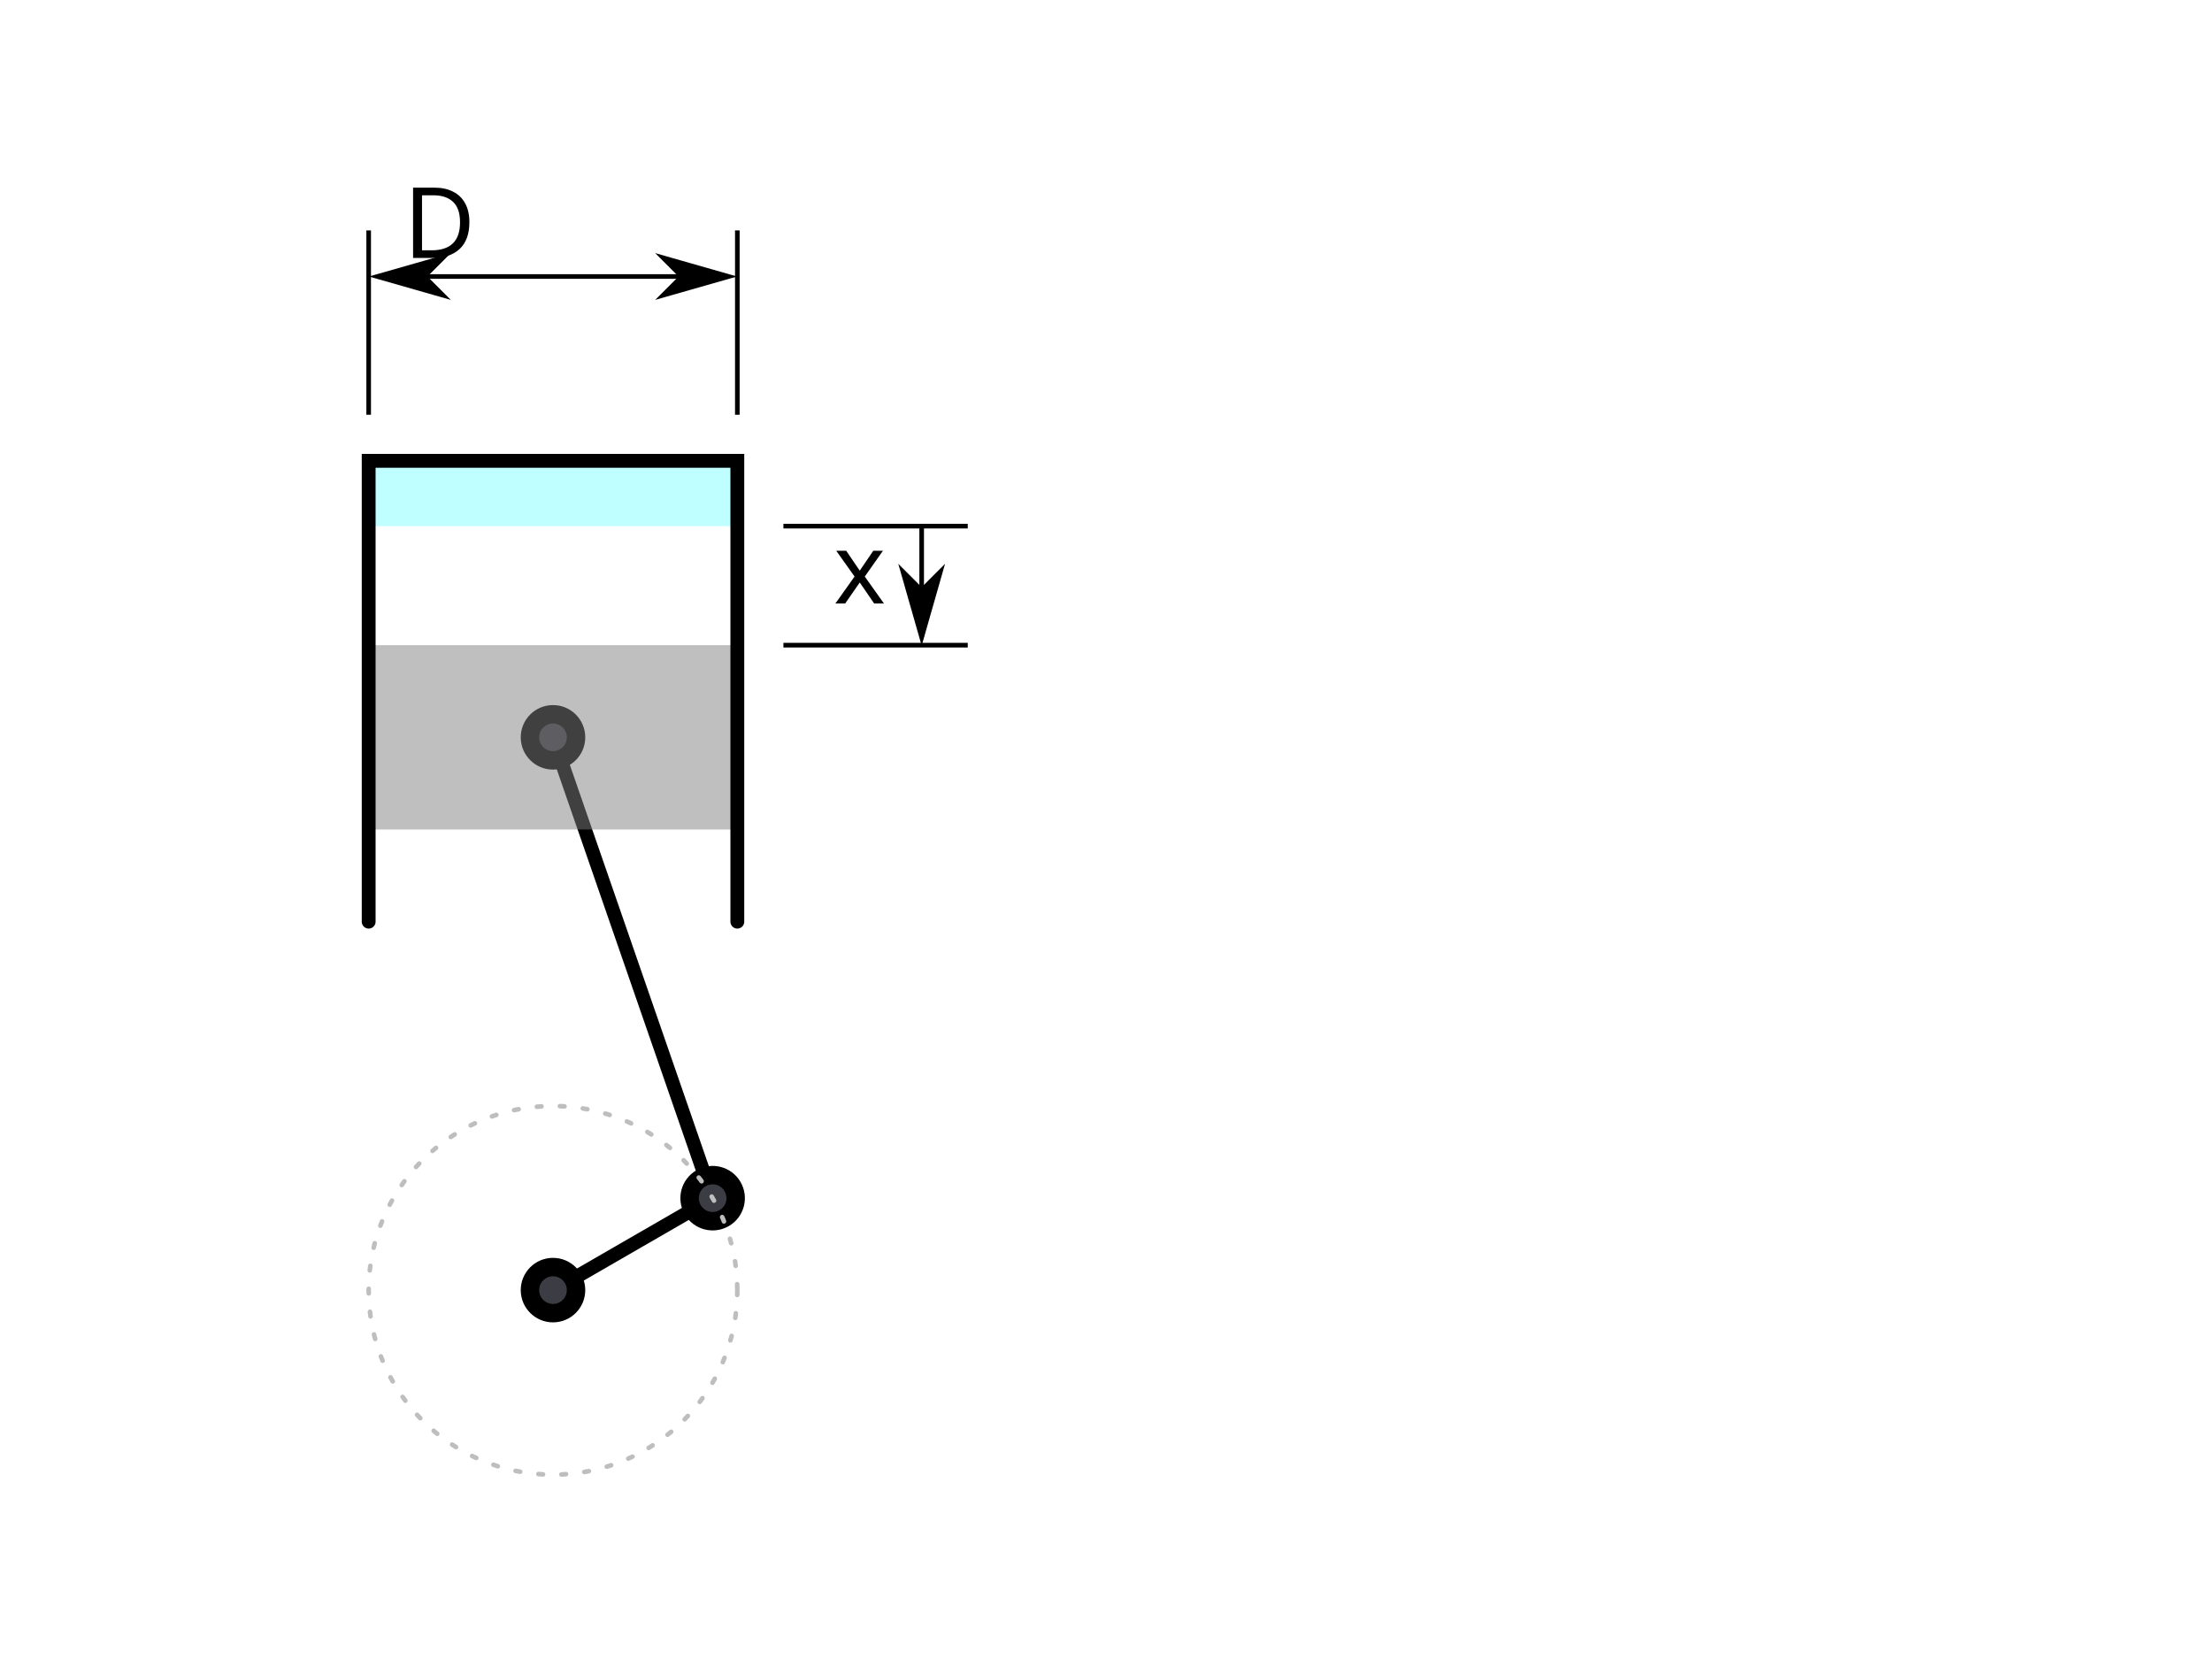
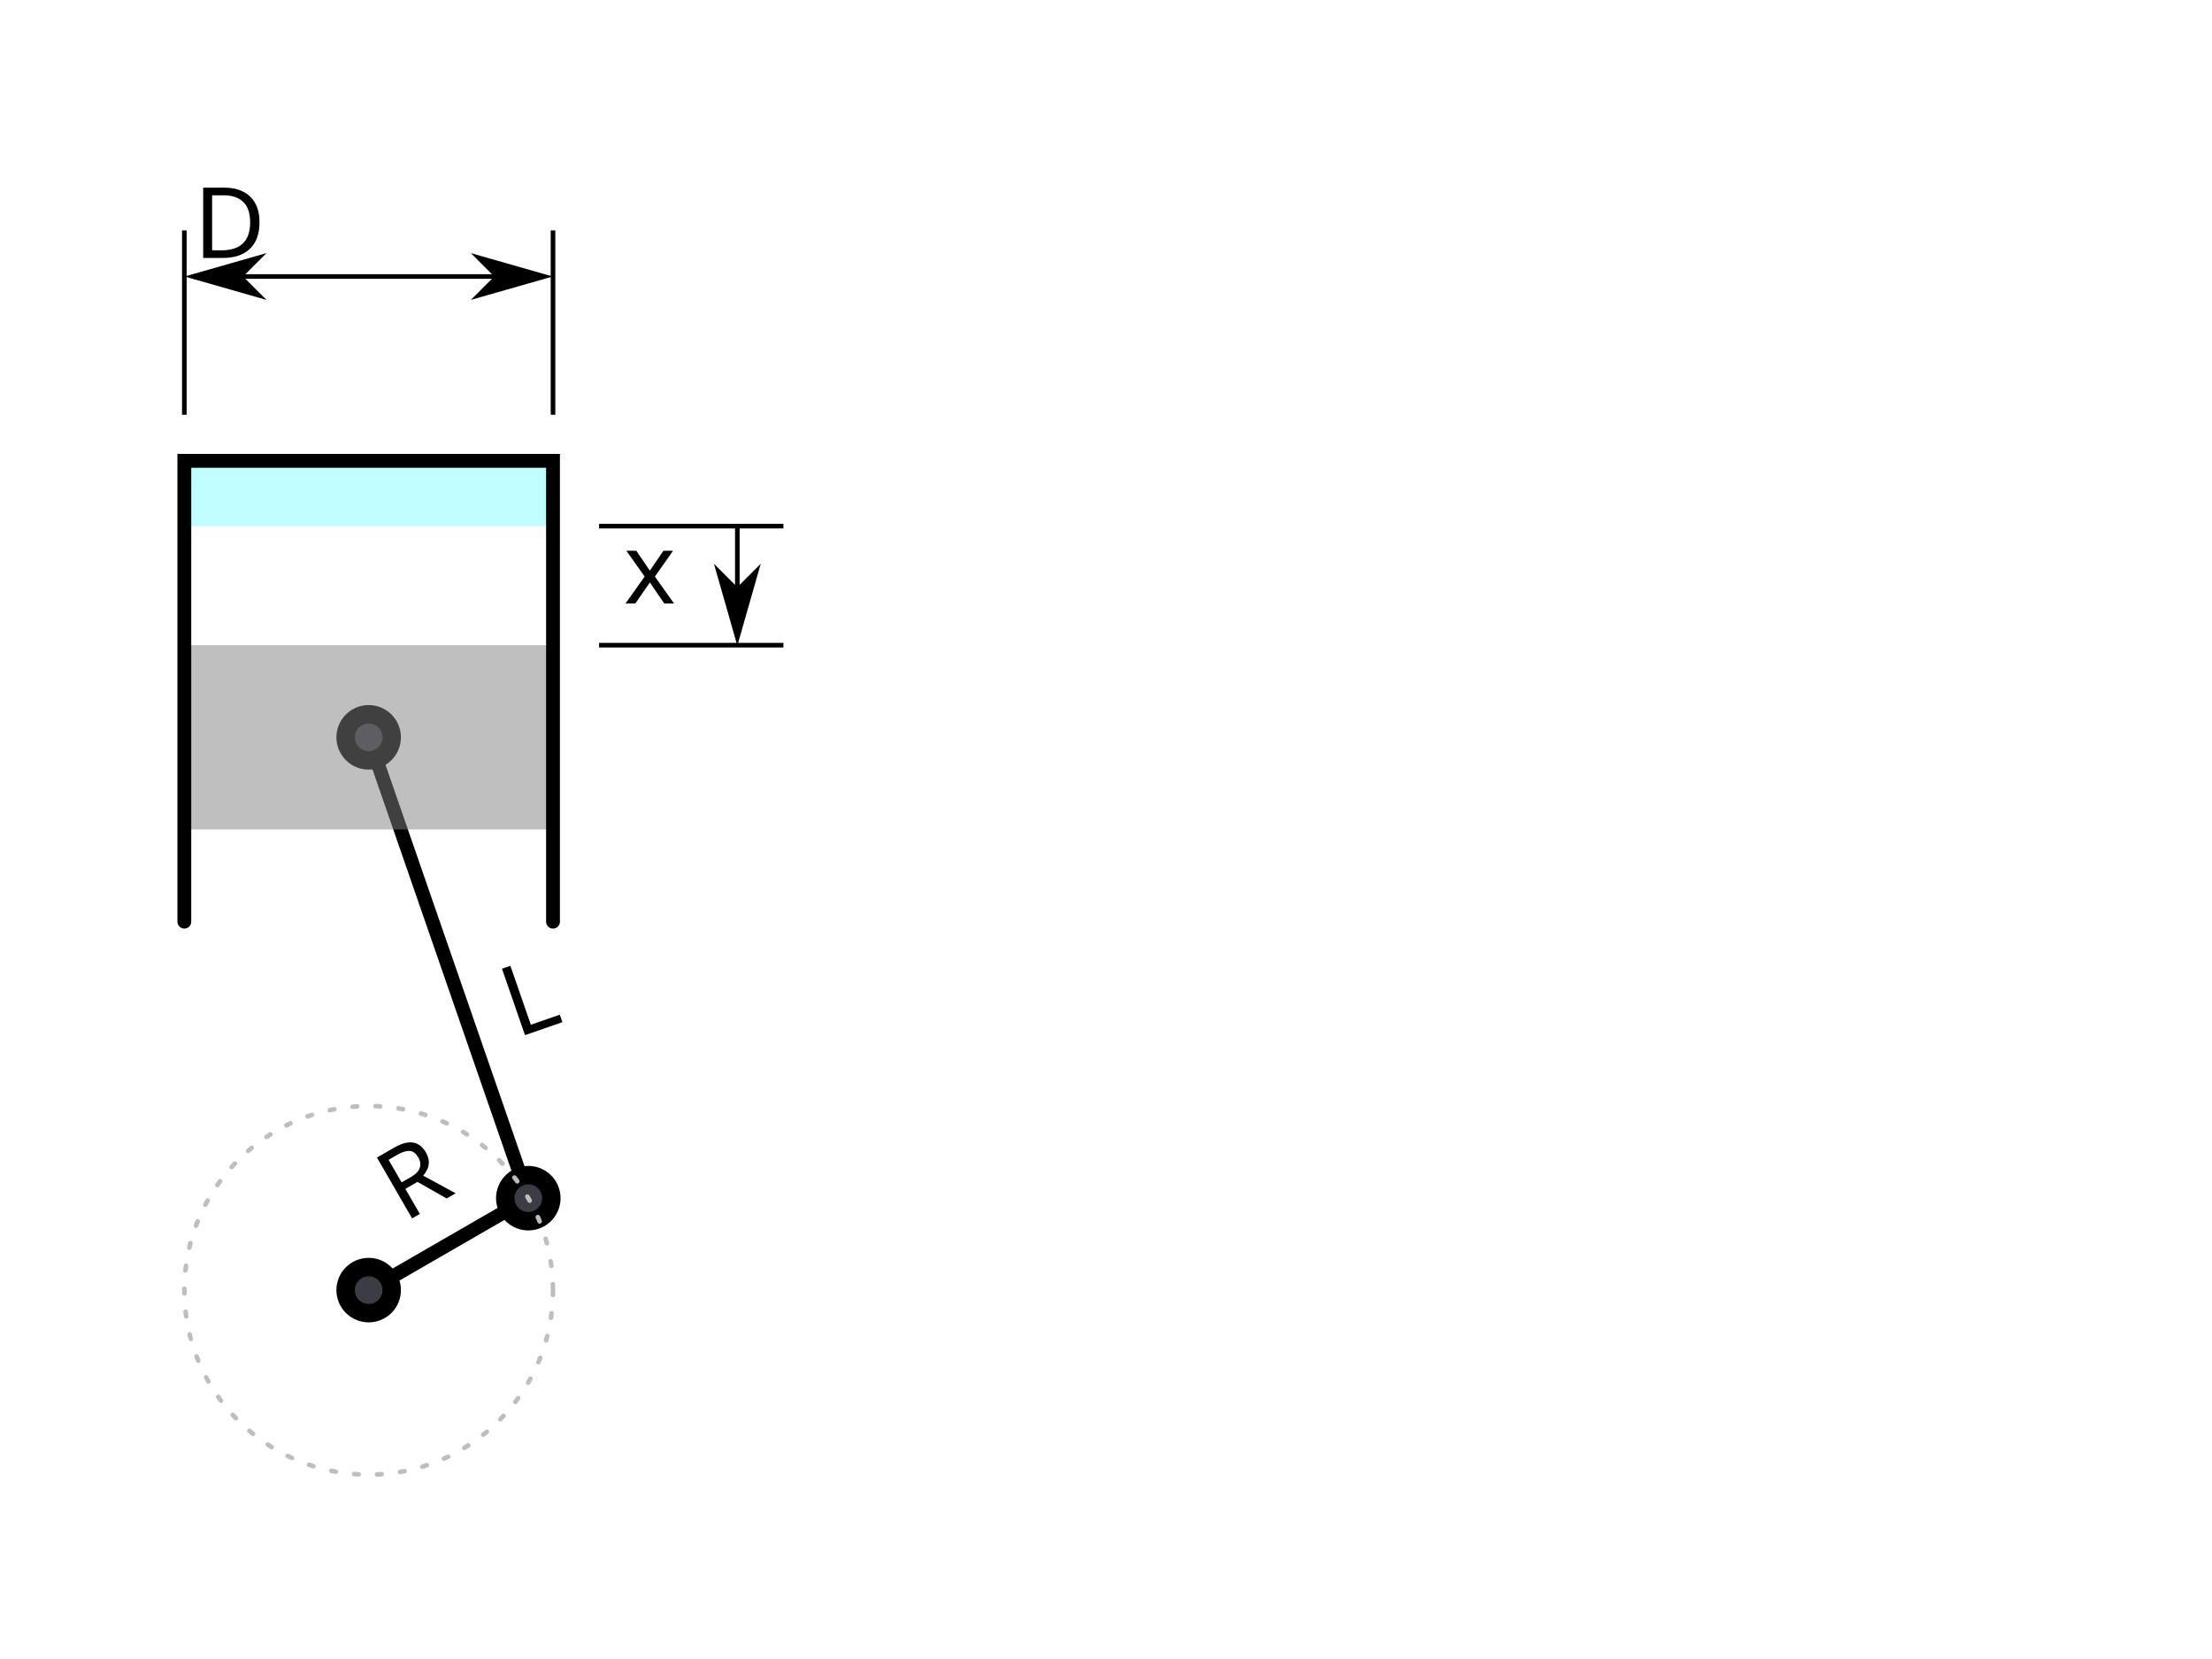
- <svg xmlns="http://www.w3.org/2000/svg" width="240" height="180" viewBox="0 0 240 180" version="1.1" id="svg1097">
+ <svg xmlns="http://www.w3.org/2000/svg" id="svg1097" version="1.1" viewBox="0 0 240 180" height="180" width="240">
  <defs id="defs1091">
    <marker style="overflow:visible;" id="Arrow1Lend" refX="0.0" refY="0.0" orient="auto">
      <path transform="scale(0.8) rotate(180) translate(12.5,0)" style="fill-rule:evenodd;stroke:#000000;stroke-width:1pt;stroke-opacity:1;fill:#000000;fill-opacity:1" d="M 0.0,0.0 L 5.0,-5.0 L -12.5,0.0 L 5.0,5.0 L 0.0,0.0 z " id="path1037" />
    </marker>
    <marker style="overflow:visible" id="Arrow1Lstart" refX="0.0" refY="0.0" orient="auto">
      <path transform="scale(0.8) translate(12.5,0)" style="fill-rule:evenodd;stroke:#000000;stroke-width:1pt;stroke-opacity:1;fill:#000000;fill-opacity:1" d="M 0.0,0.0 L 5.0,-5.0 L -12.5,0.0 L 5.0,5.0 L 0.0,0.0 z " id="path1034" />
    </marker>
    <marker style="overflow:visible;" id="Arrow2Mend" refX="0.0" refY="0.0" orient="auto">
      <path transform="scale(0.6) rotate(180) translate(0,0)" d="M 8.719,4.034 L -2.207,0.016 L 8.719,-4.002 C 6.973,-1.63 6.983,1.616 8.719,4.034 z " style="fill-rule:evenodd;stroke-width:0.625;stroke-linejoin:round;stroke:#000000;stroke-opacity:1;fill:#000000;fill-opacity:1" id="path1061" />
    </marker>
    <marker orient="auto" refY="0" refX="0" id="SquareM" style="overflow:visible">
      <path id="path1220" d="M -5,-5 V 5 H 5 V -5 Z" style="fill:#666666;fill-opacity:1;fill-rule:evenodd;stroke:#666666;stroke-width:1pt;stroke-opacity:1" transform="scale(0.4)" />
    </marker>
    <marker orient="auto" refY="0" refX="0" id="DiamondM" style="overflow:visible">
      <path id="path1229" d="M 0,-7.071 -7.071,0 0,7.071 7.071,0 Z" style="fill:#666666;fill-opacity:1;fill-rule:evenodd;stroke:#666666;stroke-width:1pt;stroke-opacity:1" transform="scale(0.4)" />
    </marker>
    <marker orient="auto" refY="0" refX="0" id="DotL" style="overflow:visible">
      <path id="path1208" d="m -2.5,-1 c 0,2.76 -2.24,5 -5,5 -2.76,0 -5,-2.24 -5,-5 0,-2.76 2.24,-5 5,-5 2.76,0 5,2.24 5,5 z" style="fill:#666666;fill-opacity:1;fill-rule:evenodd;stroke:#666666;stroke-width:1pt;stroke-opacity:1" transform="matrix(0.8,0,0,0.8,5.92,0.8)" />
    </marker>
    <marker orient="auto" refY="0" refX="0" id="DotM" style="overflow:visible">
      <path id="path1211" d="m -2.5,-1 c 0,2.76 -2.24,5 -5,5 -2.76,0 -5,-2.24 -5,-5 0,-2.76 2.24,-5 5,-5 2.76,0 5,2.24 5,5 z" style="fill:#666666;fill-opacity:1;fill-rule:evenodd;stroke:#666666;stroke-width:1pt;stroke-opacity:1" transform="matrix(0.4,0,0,0.4,2.96,0.4)" />
    </marker>
    <marker orient="auto" refY="0" refX="0" id="marker1423" style="overflow:visible">
      <path id="path1421" d="M 0,0 5,-5 -12.5,0 5,5 Z" style="fill:#747090;fill-opacity:1;fill-rule:evenodd;stroke:#747090;stroke-width:1pt;stroke-opacity:1" transform="matrix(-0.4,0,0,-0.4,-4,0)" />
    </marker>
    <marker orient="auto" refY="0" refX="0" id="Arrow1Mend" style="overflow:visible">
      <path id="path1156" d="M 0,0 5,-5 -12.5,0 5,5 Z" style="fill:#747090;fill-opacity:1;fill-rule:evenodd;stroke:#747090;stroke-width:1pt;stroke-opacity:1" transform="matrix(-0.4,0,0,-0.4,-4,0)" />
    </marker>
    <marker orient="auto" refY="0" refX="0" id="Arrow1MendG-0-3-6-1-8" style="overflow:visible">
      <path id="path5557-65-8-40-5-7" d="M 0,0 5,-5 -12.5,0 5,5 Z" style="fill:#000080;fill-rule:evenodd;stroke:#000080;stroke-width:1pt" transform="matrix(-0.4,0,0,-0.4,-4,0)" />
    </marker>
    <marker orient="auto" refY="0" refX="0" id="Arrow1MendG-0-3-3-3-6" style="overflow:visible">
      <path id="path5557-65-8-1-2-1" d="M 0,0 5,-5 -12.5,0 5,5 Z" style="fill:#000080;fill-rule:evenodd;stroke:#000080;stroke-width:1pt" transform="matrix(-0.4,0,0,-0.4,-4,0)" />
    </marker>
    <marker orient="auto" refY="0" refX="0" id="Arrow1MendG-0-3-9-0-6-6" style="overflow:visible">
      <path id="path5557-65-8-6-1-2" d="M 0,0 5,-5 -12.5,0 5,5 Z" style="fill:#000080;fill-rule:evenodd;stroke:#000080;stroke-width:1pt" transform="matrix(-0.4,0,0,-0.4,-4,0)" />
    </marker>
    <marker orient="auto" refY="0" refX="0" id="Arrow1MendG-0-3-33-2-6" style="overflow:visible">
      <path id="path5557-65-8-3-7-0" d="M 0,0 5,-5 -12.5,0 5,5 Z" style="fill:#000080;fill-rule:evenodd;stroke:#000080;stroke-width:1pt" transform="matrix(-0.4,0,0,-0.4,-4,0)" />
    </marker>
    <marker orient="auto" refY="0" refX="0" id="Arrow1MendG-0-3-0-6-9" style="overflow:visible">
      <path id="path5557-65-8-4-0-3" d="M 0,0 5,-5 -12.5,0 5,5 Z" style="fill:#000080;fill-rule:evenodd;stroke:#000080;stroke-width:1pt" transform="matrix(-0.4,0,0,-0.4,-4,0)" />
    </marker>
    <marker orient="auto" refY="0" refX="0" id="Arrow1MendG-0-3-8-9-7" style="overflow:visible">
      <path id="path5557-65-8-9-9-0" d="M 0,0 5,-5 -12.5,0 5,5 Z" style="fill:#000080;fill-rule:evenodd;stroke:#000080;stroke-width:1pt" transform="matrix(-0.4,0,0,-0.4,-4,0)" />
    </marker>
    <marker orient="auto" refY="0" refX="0" id="Arrow1MendG-0-3-7-8-1" style="overflow:visible">
      <path id="path5557-65-8-64-2-2" d="M 0,0 5,-5 -12.5,0 5,5 Z" style="fill:#000080;fill-rule:evenodd;stroke:#000080;stroke-width:1pt" transform="matrix(-0.4,0,0,-0.4,-4,0)" />
    </marker>
    <marker orient="auto" refY="0" refX="0" id="Arrow1MendG-0-3-03-7-2" style="overflow:visible">
      <path id="path5557-65-8-0-2-9" d="M 0,0 5,-5 -12.5,0 5,5 Z" style="fill:#000080;fill-rule:evenodd;stroke:#000080;stroke-width:1pt" transform="matrix(-0.4,0,0,-0.4,-4,0)" />
    </marker>
    <marker orient="auto" refY="0" refX="0" id="Arrow1MendG-0-3-2-9-5" style="overflow:visible">
      <path id="path5557-65-8-5-8-6" d="M 0,0 5,-5 -12.5,0 5,5 Z" style="fill:#000080;fill-rule:evenodd;stroke:#000080;stroke-width:1pt" transform="matrix(-0.4,0,0,-0.4,-4,0)" />
    </marker>
    <marker orient="auto" refY="0" refX="0" id="Arrow1MendG-0-3-5-5-5" style="overflow:visible">
      <path id="path5557-65-8-94-6-3" d="M 0,0 5,-5 -12.5,0 5,5 Z" style="fill:#000080;fill-rule:evenodd;stroke:#000080;stroke-width:1pt" transform="matrix(-0.4,0,0,-0.4,-4,0)" />
    </marker>
    <marker orient="auto" refY="0" refX="0" id="Arrow1Mstart" style="overflow:visible">
      <path id="path5266" d="M 0,0 5,-5 -12.5,0 5,5 Z" style="fill:#000000;fill-opacity:1;fill-rule:evenodd;stroke:#000000;stroke-width:1pt;stroke-opacity:1" transform="matrix(0.4,0,0,0.4,4,0)" />
    </marker>
    <marker orient="auto" refY="0" refX="0" id="marker5523" style="overflow:visible">
      <path id="path5269" d="M 0,0 5,-5 -12.5,0 5,5 Z" style="fill:#000000;fill-opacity:1;fill-rule:evenodd;stroke:#000000;stroke-width:1pt;stroke-opacity:1" transform="matrix(-0.4,0,0,-0.4,-4,0)" />
    </marker>
    <marker orient="auto" refY="0" refX="0" id="Arrow1MendG-0-5-91-9" style="overflow:visible">
      <path id="path5557-65-6-0-0" d="M 0,0 5,-5 -12.5,0 5,5 Z" style="fill:#000080;fill-rule:evenodd;stroke:#000080;stroke-width:1pt" transform="matrix(-0.4,0,0,-0.4,-4,0)" />
    </marker>
    <marker orient="auto" refY="0" refX="0" id="Arrow1MendG-0-9-1-9" style="overflow:visible">
      <path id="path5557-65-7-4-3" d="M 0,0 5,-5 -12.5,0 5,5 Z" style="fill:#000080;fill-rule:evenodd;stroke:#000080;stroke-width:1pt" transform="matrix(-0.4,0,0,-0.4,-4,0)" />
    </marker>
    <marker orient="auto" refY="0" refX="0" id="Arrow1Mstart-3" style="overflow:visible">
      <path id="path5266-6" d="M 0,0 5,-5 -12.5,0 5,5 Z" style="fill:#000000;fill-opacity:1;fill-rule:evenodd;stroke:#000000;stroke-width:1pt;stroke-opacity:1" transform="matrix(0.4,0,0,0.4,4,0)" />
    </marker>
    <marker orient="auto" refY="0" refX="0" id="marker5523-7" style="overflow:visible">
      <path id="path5269-5" d="M 0,0 5,-5 -12.5,0 5,5 Z" style="fill:#000000;fill-opacity:1;fill-rule:evenodd;stroke:#000000;stroke-width:1pt;stroke-opacity:1" transform="matrix(-0.4,0,0,-0.4,-4,0)" />
    </marker>
    <marker orient="auto" refY="0" refX="0" id="Arrow1Lstart-3" style="overflow:visible">
      <path id="path1034-6" d="M 0,0 5,-5 -12.5,0 5,5 Z" style="fill:#000000;fill-opacity:1;fill-rule:evenodd;stroke:#000000;stroke-width:1pt;stroke-opacity:1" transform="matrix(0.8,0,0,0.8,10,0)" />
    </marker>
    <marker orient="auto" refY="0" refX="0" id="Arrow1Lend-7" style="overflow:visible">
      <path id="path1037-5" d="M 0,0 5,-5 -12.5,0 5,5 Z" style="fill:#000000;fill-opacity:1;fill-rule:evenodd;stroke:#000000;stroke-width:1pt;stroke-opacity:1" transform="matrix(-0.8,0,0,-0.8,-10,0)" />
    </marker>
  </defs>
  <g id="layer2" style="display:none">
    <rect transform="translate(0,-558.25)" style="fill:#ffff00;fill-opacity:0.252;fill-rule:evenodd;stroke:#850000;stroke-width:1;stroke-linecap:round;stroke-miterlimit:4;stroke-dasharray:none;stroke-dashoffset:0;stroke-opacity:1" id="rect1147" width="40" height="20" x="20" y="588.25" />
    <rect transform="translate(0,-558.25)" style="fill:#ffff00;fill-opacity:0.252;fill-rule:evenodd;stroke:#850000;stroke-width:1;stroke-linecap:round;stroke-miterlimit:4;stroke-dasharray:none;stroke-dashoffset:0;stroke-opacity:1" id="rect1149" width="20" height="20" x="70" y="598.25" />
    <rect transform="translate(0,-558.25)" style="fill:#ffff00;fill-opacity:0.252;fill-rule:evenodd;stroke:#850000;stroke-width:1;stroke-linecap:round;stroke-miterlimit:4;stroke-dasharray:none;stroke-dashoffset:0;stroke-opacity:1" id="rect1151" width="30" height="20" x="180" y="698.25" />
    <rect transform="translate(0,-558.25)" style="fill:#ffff00;fill-opacity:0.252;fill-rule:evenodd;stroke:#850000;stroke-width:1;stroke-linecap:round;stroke-miterlimit:4;stroke-dasharray:none;stroke-dashoffset:0;stroke-opacity:1" id="rect1153" width="20" height="20" x="120" y="578.25" />
    <rect transform="translate(0,-558.25)" style="fill:#ffff00;fill-opacity:0.252;fill-rule:evenodd;stroke:#850000;stroke-width:1;stroke-linecap:round;stroke-miterlimit:4;stroke-dasharray:none;stroke-dashoffset:0;stroke-opacity:1" id="rect1155" width="20" height="20" x="180" y="638.25" />
    <rect transform="translate(0,-558.25)" style="fill:#ffff00;fill-opacity:0.252;fill-rule:evenodd;stroke:#850000;stroke-width:1;stroke-linecap:round;stroke-miterlimit:4;stroke-dasharray:none;stroke-dashoffset:0;stroke-opacity:1" id="rect1157" width="20" height="20" x="180" y="668.25" />
  </g>
-   <g id="layer1" transform="translate(0,-558.25)">
-     <g id="g1114">
-       <path style="fill:none;stroke:#000000;stroke-width:1.5;stroke-linecap:round;stroke-linejoin:miter;stroke-miterlimit:4;stroke-dasharray:none;stroke-opacity:1" d="M 77.32,688.25 60,638.25" id="path1154-6" />
-       <path d="m 57.5,638.259 a 2.5,2.5 0 0 1 2.487,-2.509 2.5,2.5 0 0 1 2.513,2.483 2.5,2.5 0 0 1 -2.479,2.517 2.5,2.5 0 0 1 -2.521,-2.475" id="path49256-3-4-0" style="display:inline;fill:#3c3c44;fill-opacity:1;stroke:#000000;stroke-width:2;stroke-linecap:round;stroke-linejoin:round;stroke-miterlimit:4;stroke-dasharray:none;stroke-dashoffset:0;stroke-opacity:1" />
-     </g>
-     <g id="g1087" transform="rotate(-30,60,698.25)">
-       <path id="path1154" d="m 60,698.25 20,2e-5" style="fill:none;stroke:#000000;stroke-width:1.5;stroke-linecap:round;stroke-linejoin:miter;stroke-miterlimit:4;stroke-dasharray:none;stroke-opacity:1" />
-       <path d="m 77.5,698.259 a 2.5,2.5 0 0 1 2.487,-2.509 2.5,2.5 0 0 1 2.513,2.483 2.5,2.5 0 0 1 -2.479,2.517 2.5,2.5 0 0 1 -2.521,-2.475" id="path49256-3-4-0-3" style="display:inline;fill:#3c3c44;fill-opacity:1;stroke:#000000;stroke-width:2;stroke-linecap:round;stroke-linejoin:round;stroke-miterlimit:4;stroke-dasharray:none;stroke-dashoffset:0;stroke-opacity:1" />
-     </g>
-     <path style="display:inline;fill:#3c3c44;fill-opacity:1;stroke:#000000;stroke-width:2;stroke-linecap:round;stroke-linejoin:round;stroke-miterlimit:4;stroke-dasharray:none;stroke-dashoffset:0;stroke-opacity:1" id="path49256-3-81-6" d="m 57.5,698.235 a 2.5,2.5 0 0 1 2.487,-2.509 2.5,2.5 0 0 1 2.513,2.483 2.5,2.5 0 0 1 -2.479,2.517 2.5,2.5 0 0 1 -2.521,-2.475" />
-     <circle style="fill:none;fill-opacity:0.998;fill-rule:evenodd;stroke:#bebebe;stroke-width:0.5;stroke-linecap:round;stroke-linejoin:round;stroke-opacity:1;stroke-miterlimit:4;stroke-dasharray:0.5, 2;stroke-dashoffset:0" id="path1083" cx="60" cy="698.25" r="20" />
-     <rect style="fill:#808080;fill-opacity:0.5;fill-rule:evenodd;stroke:none;stroke-width:1.5;stroke-linecap:round;stroke-linejoin:round;stroke-miterlimit:4;stroke-dasharray:none;stroke-dashoffset:0;stroke-opacity:1" id="rect1118" width="40" height="20" x="40" y="628.25" />
-     <rect style="fill:#00ffff;fill-opacity:0.25;fill-rule:evenodd;stroke:none;stroke-width:1.5;stroke-linecap:round;stroke-linejoin:round;stroke-miterlimit:4;stroke-dasharray:none;stroke-dashoffset:0;stroke-opacity:1" id="rect1152" width="40" height="7.085" x="40" y="608.25" />
-     <path style="fill:none;stroke:#000000;stroke-width:1.5;stroke-linecap:round;stroke-linejoin:miter;stroke-miterlimit:4;stroke-dasharray:none;stroke-opacity:1" d="m 40,658.25 v -50 h 40 v 50" id="path1120" />
-     <g id="g1977">
-       <path style="fill:none;stroke:#000000;stroke-width:0.5;stroke-linecap:butt;stroke-linejoin:miter;stroke-miterlimit:4;stroke-dasharray:none;stroke-opacity:1" d="m 40,603.25 v -20" id="path1028" />
-       <path style="fill:none;stroke:#000000;stroke-width:0.5;stroke-linecap:butt;stroke-linejoin:miter;stroke-miterlimit:4;stroke-dasharray:none;stroke-opacity:1" d="m 80,603.25 v -20" id="path1030" />
-       <g transform="translate(0,5)" id="g2042">
-         <path id="path1032" d="M 41,583.25 H 79" style="fill:none;stroke:#000000;stroke-width:0.5;stroke-linecap:butt;stroke-linejoin:miter;stroke-miterlimit:4;stroke-dasharray:none;stroke-opacity:1;marker-start:url(#Arrow1Lstart);marker-end:url(#Arrow1Lend)" />
-         <text transform="scale(0.9999826,1.000017)" id="text1934" y="581.227" x="60.162" style="font-style:normal;font-variant:normal;font-weight:normal;font-stretch:normal;font-size:10.667px;line-height:1.25;font-family:'SBL BibLit';-inkscape-font-specification:'SBL BibLit';text-align:center;letter-spacing:0px;word-spacing:0px;text-anchor:middle;fill:#000000;fill-opacity:1;stroke:none;stroke-width:1" xml:space="preserve">
-           <tspan style="font-size:10.667px;stroke-width:1" y="581.227" x="60.162" id="tspan1932">D</tspan>
-         </text>
+   <g id="layer1" transform="translate(0, -558.25)">
+     <g transform="translate(-20)" id="g3101">
+       <g id="g1114">
+         <path id="path1154-6" d="M 77.32,688.25 60,638.25" style="fill:none;stroke:#000000;stroke-width:1.5;stroke-linecap:round;stroke-linejoin:miter;stroke-miterlimit:4;stroke-dasharray:none;stroke-opacity:1" />
+         <path style="display:inline;fill:#3c3c44;fill-opacity:1;stroke:#000000;stroke-width:2;stroke-linecap:round;stroke-linejoin:round;stroke-miterlimit:4;stroke-dasharray:none;stroke-dashoffset:0;stroke-opacity:1" id="path49256-3-4-0" d="m 57.5,638.259 a 2.5,2.5 0 0 1 2.487,-2.509 2.5,2.5 0 0 1 2.513,2.483 2.5,2.5 0 0 1 -2.479,2.517 2.5,2.5 0 0 1 -2.521,-2.475" />
      </g>
-     </g>
-     <g transform="rotate(90,81.4575,649.6687)" id="g1977-3">
-       <path id="path1028-5" d="m 47.124,646.126 v -20" style="fill:none;stroke:#000000;stroke-width:0.5;stroke-linecap:butt;stroke-linejoin:miter;stroke-miterlimit:4;stroke-dasharray:none;stroke-opacity:1" />
-       <path id="path1030-6" d="m 60.039,646.126 v -20" style="fill:none;stroke:#000000;stroke-width:0.5;stroke-linecap:butt;stroke-linejoin:miter;stroke-miterlimit:4;stroke-dasharray:none;stroke-opacity:1" />
-       <g id="g2042-2" transform="translate(0,5)">
-         <path style="fill:none;stroke:#000000;stroke-width:0.5;stroke-linecap:butt;stroke-linejoin:miter;stroke-miterlimit:4;stroke-dasharray:none;stroke-opacity:1;marker-end:url(#Arrow1Lend-7)" d="m 47.124,626.126 h 12" id="path1032-9" />
-         <text xml:space="preserve" style="font-style:normal;font-variant:normal;font-weight:normal;font-stretch:normal;font-size:10.667px;line-height:1.25;font-family:'SBL BibLit';-inkscape-font-specification:'SBL BibLit';text-align:center;letter-spacing:0px;word-spacing:0px;text-anchor:middle;fill:#000000;fill-opacity:1;stroke:none;stroke-width:1" x="-620.383" y="55.516" id="text1934-1" transform="matrix(0,-0.9999826,1.000017,0,0,0)">
-           <tspan id="tspan1932-2" x="-620.383" y="55.516" style="font-size:10.667px;stroke-width:1">x</tspan>
-         </text>
+       <g transform="rotate(-30,60,698.25)" id="g1087">
+         <path style="fill:none;stroke:#000000;stroke-width:1.5;stroke-linecap:round;stroke-linejoin:miter;stroke-miterlimit:4;stroke-dasharray:none;stroke-opacity:1" d="m 60,698.25 20,2e-5" id="path1154" />
+         <path style="display:inline;fill:#3c3c44;fill-opacity:1;stroke:#000000;stroke-width:2;stroke-linecap:round;stroke-linejoin:round;stroke-miterlimit:4;stroke-dasharray:none;stroke-dashoffset:0;stroke-opacity:1" id="path49256-3-4-0-3" d="m 77.5,698.259 a 2.5,2.5 0 0 1 2.487,-2.509 2.5,2.5 0 0 1 2.513,2.483 2.5,2.5 0 0 1 -2.479,2.517 2.5,2.5 0 0 1 -2.521,-2.475" />
      </g>
+       <path d="m 57.5,698.235 a 2.5,2.5 0 0 1 2.487,-2.509 2.5,2.5 0 0 1 2.513,2.483 2.5,2.5 0 0 1 -2.479,2.517 2.5,2.5 0 0 1 -2.521,-2.475" id="path49256-3-81-6" style="display:inline;fill:#3c3c44;fill-opacity:1;stroke:#000000;stroke-width:2;stroke-linecap:round;stroke-linejoin:round;stroke-miterlimit:4;stroke-dasharray:none;stroke-dashoffset:0;stroke-opacity:1" />
+       <circle r="20" cy="698.25" cx="60" id="path1083" style="fill:none;fill-opacity:0.998;fill-rule:evenodd;stroke:#bebebe;stroke-width:0.5;stroke-linecap:round;stroke-linejoin:round;stroke-miterlimit:4;stroke-dasharray:0.5, 2;stroke-dashoffset:0;stroke-opacity:1" />
+       <rect y="628.25" x="40" height="20" width="40" id="rect1118" style="fill:#808080;fill-opacity:0.5;fill-rule:evenodd;stroke:none;stroke-width:1.5;stroke-linecap:round;stroke-linejoin:round;stroke-miterlimit:4;stroke-dasharray:none;stroke-dashoffset:0;stroke-opacity:1" />
+       <rect y="608.25" x="40" height="7.085" width="40" id="rect1152" style="fill:#00ffff;fill-opacity:0.25;fill-rule:evenodd;stroke:none;stroke-width:1.5;stroke-linecap:round;stroke-linejoin:round;stroke-miterlimit:4;stroke-dasharray:none;stroke-dashoffset:0;stroke-opacity:1" />
+       <path id="path1120" d="m 40,658.25 v -50 h 40 v 50" style="fill:none;stroke:#000000;stroke-width:1.5;stroke-linecap:round;stroke-linejoin:miter;stroke-miterlimit:4;stroke-dasharray:none;stroke-opacity:1" />
+       <g id="g1977">
+         <path id="path1028" d="m 40,603.25 v -20" style="fill:none;stroke:#000000;stroke-width:0.5;stroke-linecap:butt;stroke-linejoin:miter;stroke-miterlimit:4;stroke-dasharray:none;stroke-opacity:1" />
+         <path id="path1030" d="m 80,603.25 v -20" style="fill:none;stroke:#000000;stroke-width:0.5;stroke-linecap:butt;stroke-linejoin:miter;stroke-miterlimit:4;stroke-dasharray:none;stroke-opacity:1" />
+         <g id="g2042" transform="translate(0,5)">
+           <path style="fill:none;stroke:#000000;stroke-width:0.5;stroke-linecap:butt;stroke-linejoin:miter;stroke-miterlimit:4;stroke-dasharray:none;stroke-opacity:1;marker-start:url(#Arrow1Lstart);marker-end:url(#Arrow1Lend)" d="M 41,583.25 H 79" id="path1032" />
+           <text xml:space="preserve" style="font-style:normal;font-variant:normal;font-weight:normal;font-stretch:normal;font-size:10.667px;line-height:1.25;font-family:'SBL BibLit';-inkscape-font-specification:'SBL BibLit';text-align:center;letter-spacing:0px;word-spacing:0px;text-anchor:middle;fill:#000000;fill-opacity:1;stroke:none;stroke-width:1" x="60.162" y="581.227" id="text1934" transform="scale(0.9999826,1.000017)">
+             <tspan id="tspan1932" x="60.162" y="581.227" style="font-size:10.667px;stroke-width:1">D</tspan>
+           </text>
+         </g>
+       </g>
+       <g id="g3040">
+         <path style="fill:none;stroke:#000000;stroke-width:0.5;stroke-linecap:butt;stroke-linejoin:miter;stroke-miterlimit:4;stroke-dasharray:none;stroke-opacity:1" d="M 85,615.335 H 105" id="path1028-5" />
+         <path style="fill:none;stroke:#000000;stroke-width:0.5;stroke-linecap:butt;stroke-linejoin:miter;stroke-miterlimit:4;stroke-dasharray:none;stroke-opacity:1" d="M 85,628.25 H 105" id="path1030-6" />
+         <g transform="rotate(90,78.9575,647.1687)" id="g2042-2">
+           <path id="path1032-9" d="m 47.124,626.126 h 12" style="fill:none;stroke:#000000;stroke-width:0.5;stroke-linecap:butt;stroke-linejoin:miter;stroke-miterlimit:4;stroke-dasharray:none;stroke-opacity:1;marker-end:url(#Arrow1Lend-7)" />
+           <text transform="matrix(0,-0.9999826,1.000017,0,0,0)" id="text1934-1" y="55.516" x="-620.383" style="font-style:normal;font-variant:normal;font-weight:normal;font-stretch:normal;font-size:10.667px;line-height:1.25;font-family:'SBL BibLit';-inkscape-font-specification:'SBL BibLit';text-align:center;letter-spacing:0px;word-spacing:0px;text-anchor:middle;fill:#000000;fill-opacity:1;stroke:none;stroke-width:1" xml:space="preserve">
+             <tspan style="font-size:10.667px;stroke-width:1" y="55.516" x="-620.383" id="tspan1932-2">x</tspan>
+           </text>
+         </g>
+       </g>
+       <text transform="rotate(-30,1423.36,-1070.864)" id="text2827" y="-224.848" x="-634.949" style="font-style:normal;font-variant:normal;font-weight:normal;font-stretch:normal;font-size:10.667px;line-height:1.25;font-family:'SBL BibLit';-inkscape-font-specification:'SBL BibLit';letter-spacing:0px;word-spacing:0px;fill:#000000;fill-opacity:1;stroke:none" xml:space="preserve">
+         <tspan style="font-size:10.667px" y="-224.848" x="-634.949" id="tspan2825">R</tspan>
+       </text>
+       <text transform="rotate(-19.106)" id="text2823" y="658.812" x="-147.797" style="font-style:normal;font-variant:normal;font-weight:normal;font-stretch:normal;font-size:10.667px;line-height:1.25;font-family:'SBL BibLit';-inkscape-font-specification:'SBL BibLit';letter-spacing:0px;word-spacing:0px;fill:#000000;fill-opacity:1;stroke:none" xml:space="preserve">
+         <tspan style="font-size:10.667px" y="658.812" x="-147.797" id="tspan2821">L</tspan>
+       </text>
    </g>
  </g>
</svg>
